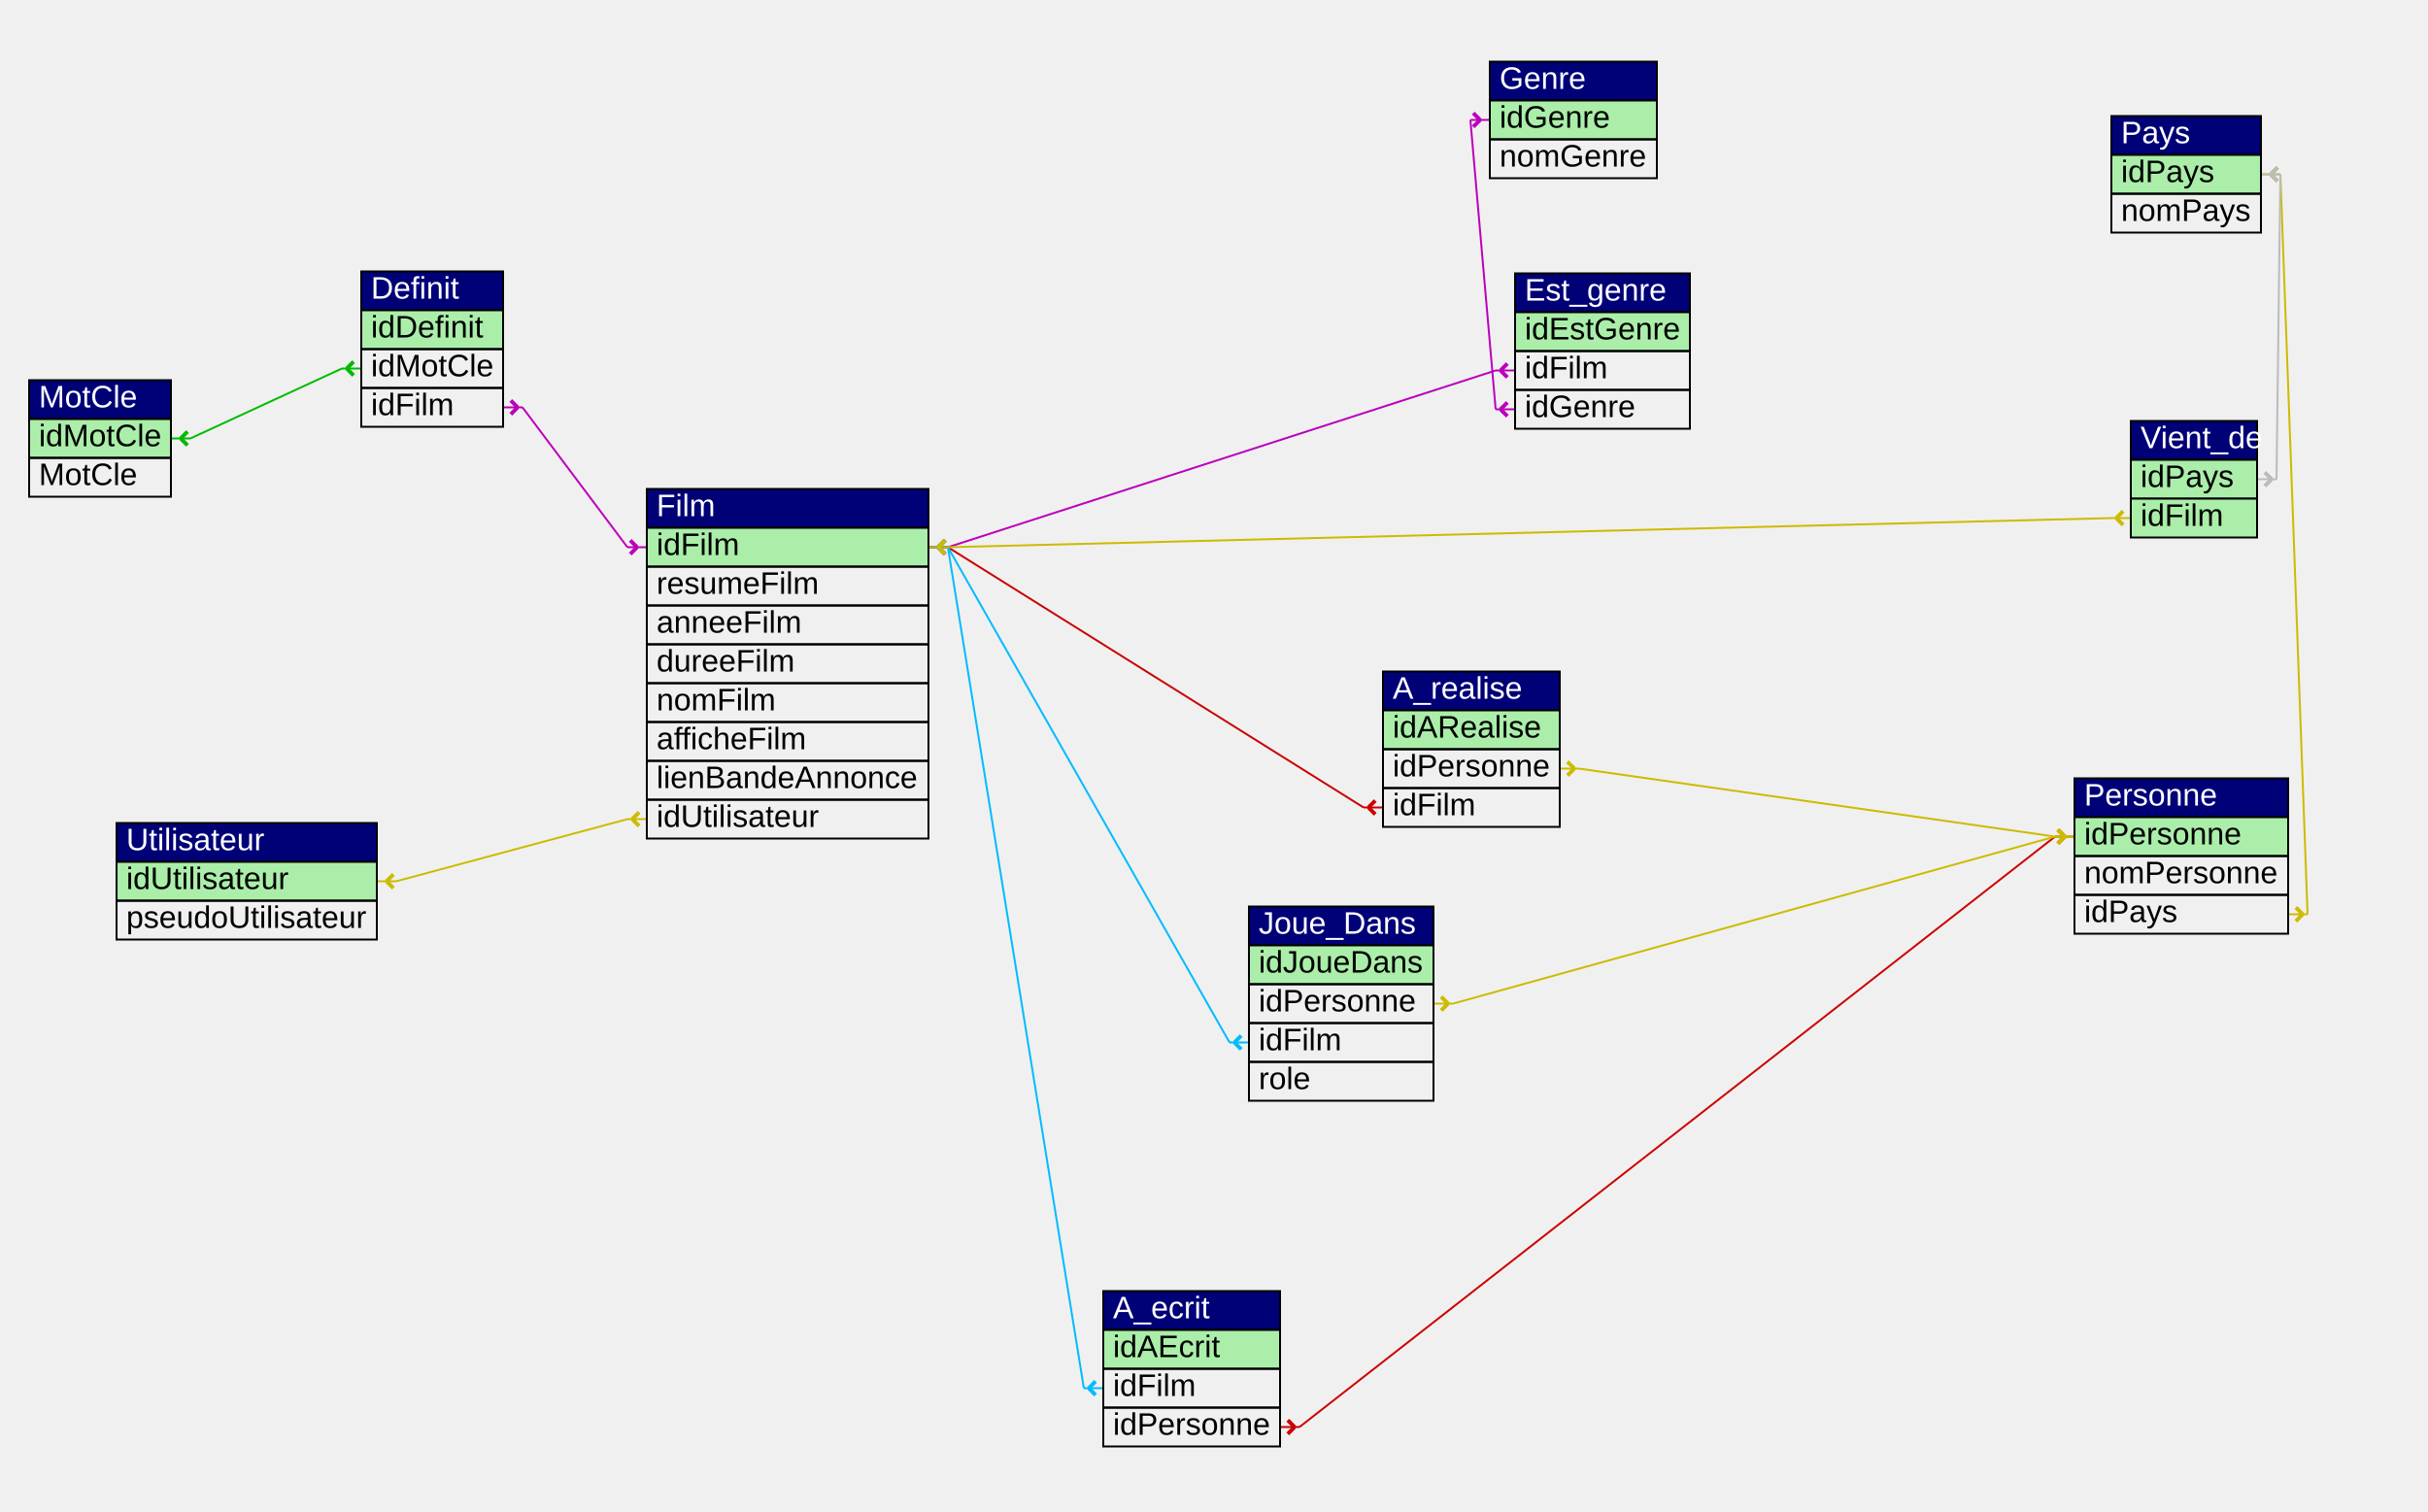
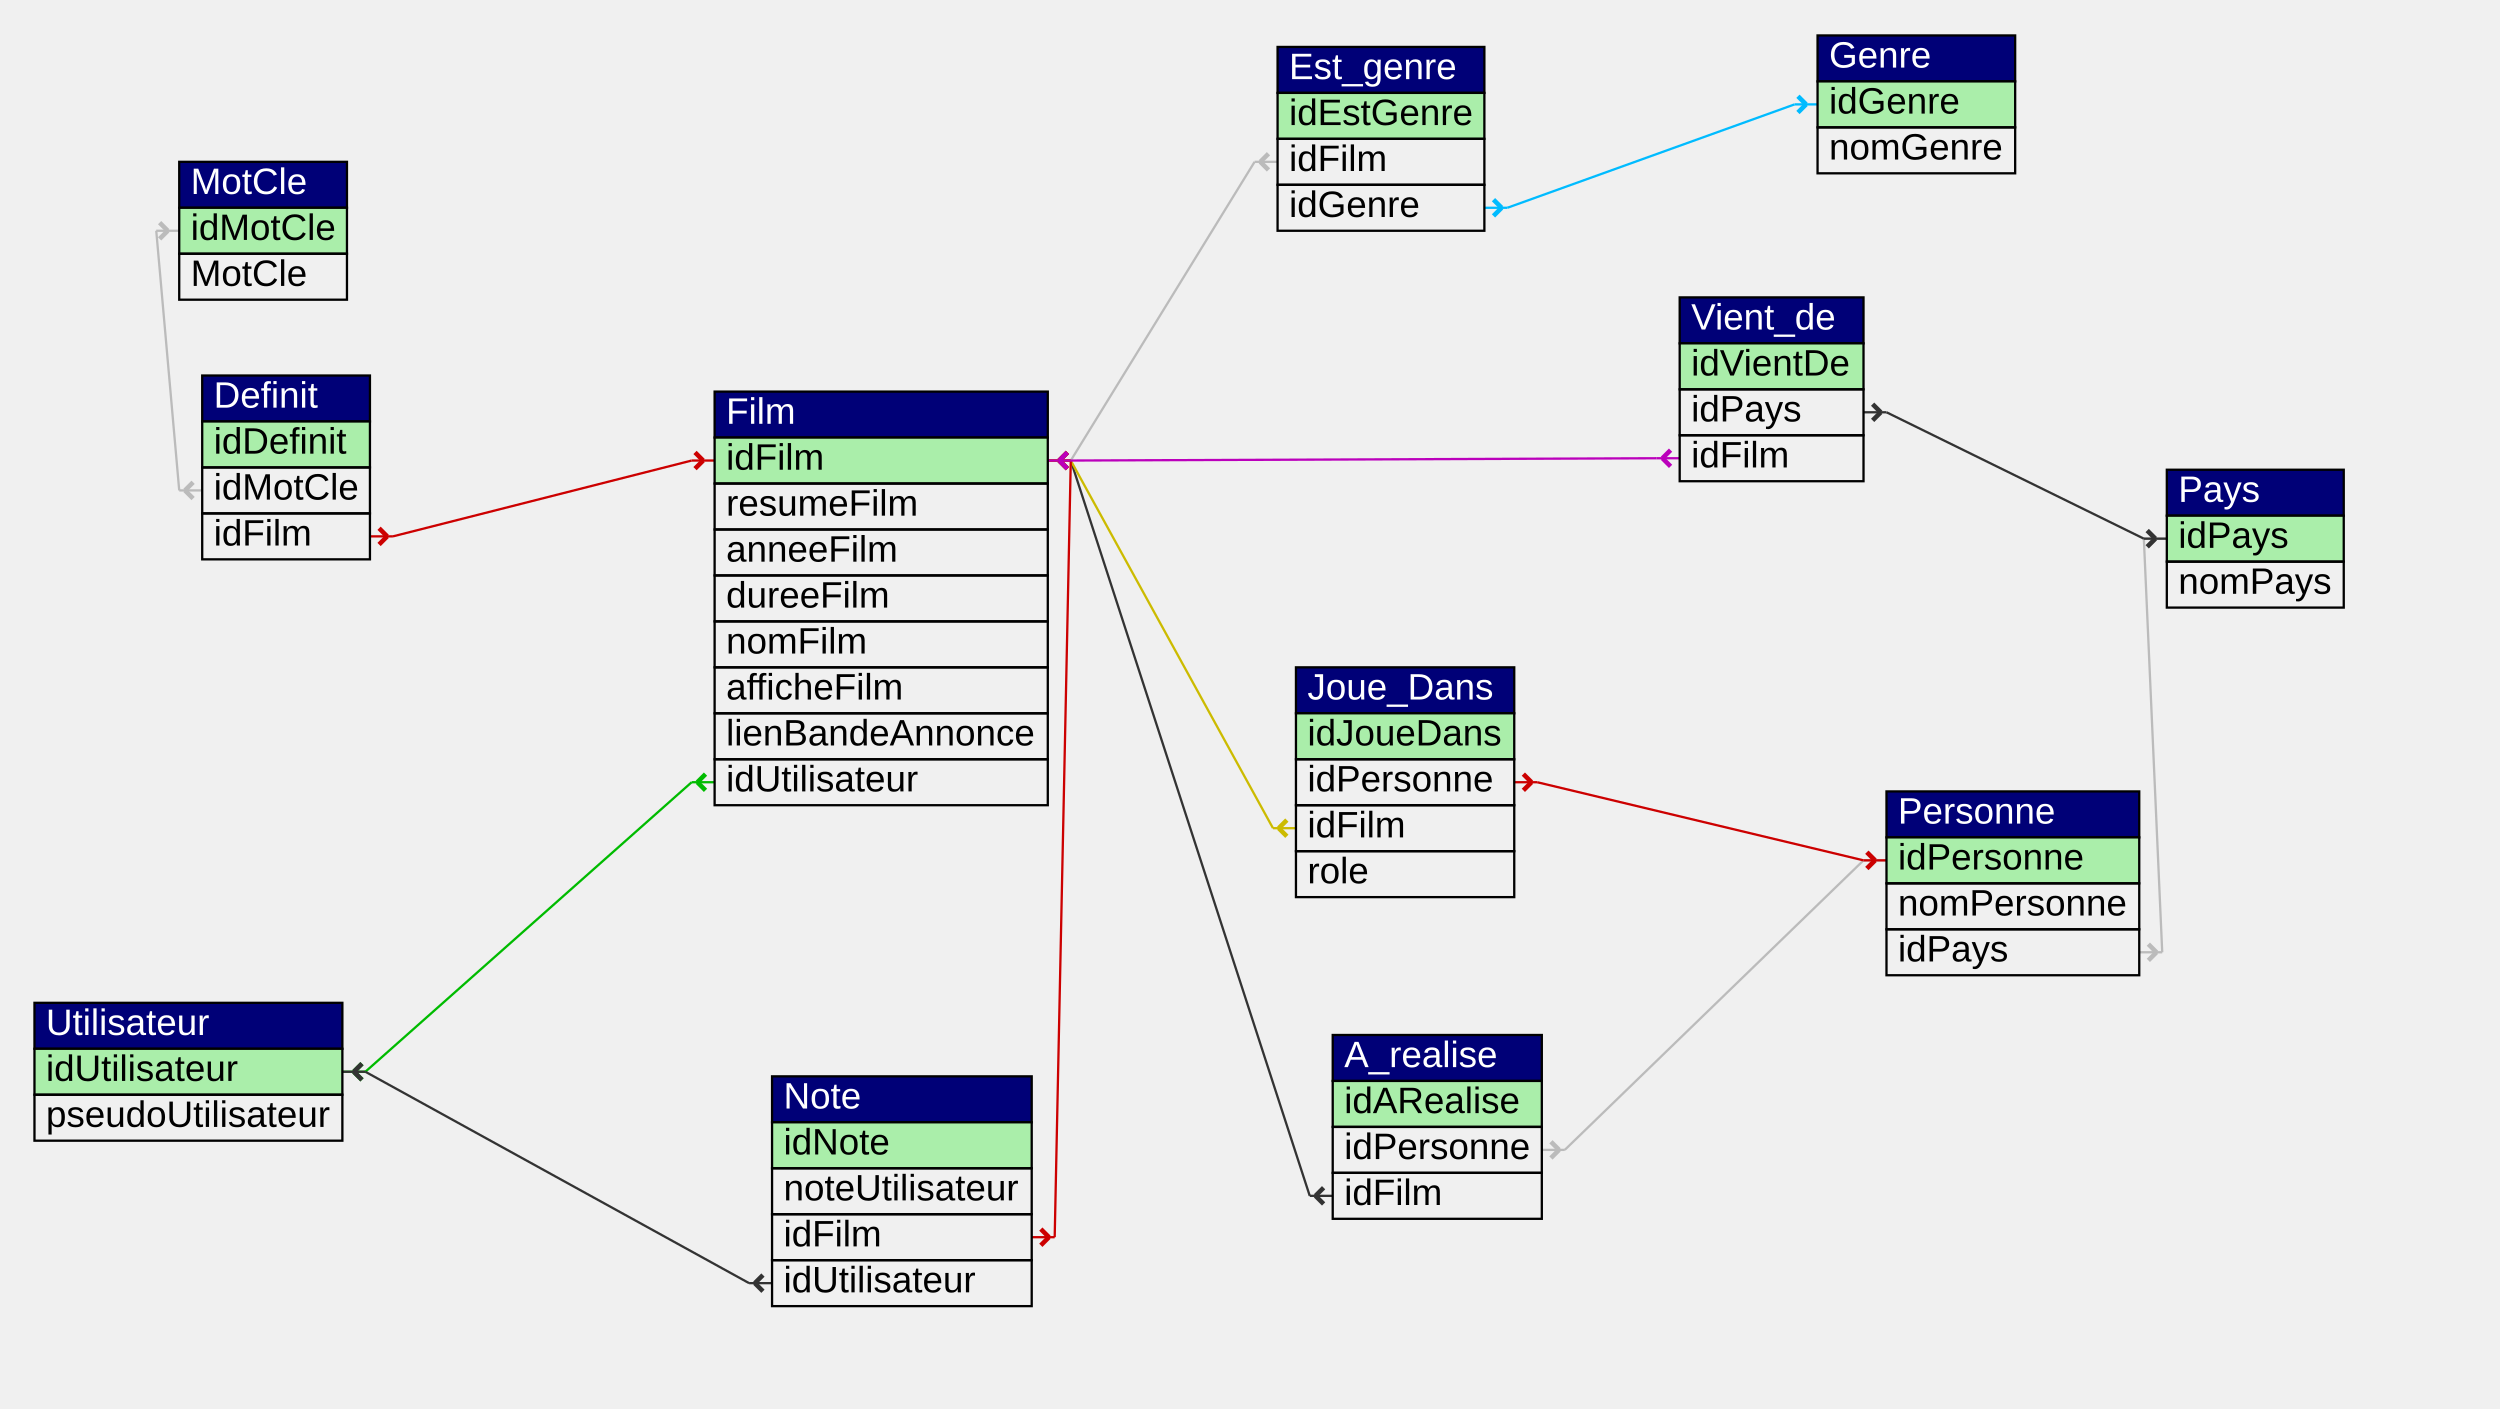
- <svg xmlns="http://www.w3.org/2000/svg" viewBox="57 2 1250 745" width="1193px" height="743px" version="1.1">
-   <line x1="625" y1="700" x2="615" y2="700" style="stroke:#0bf;stroke-width:1;" />
-   <line x1="545" y1="267" x2="535" y2="267" style="stroke:#0bf;stroke-width:1;" />
-   <line x1="615" y1="700" x2="545" y2="267" style="stroke:#0bf;stroke-width:1;" />
-   <line x1="617.5" y1="700" x2="621.036" y2="703.536" style="stroke:#0bf;stroke-width:2;" />
-   <line x1="617.5" y1="700" x2="621.036" y2="696.464" style="stroke:#0bf;stroke-width:2;" />
-   <line x1="540" y1="267" x2="543.536" y2="270.536" style="stroke:#0bf;stroke-width:2;" />
-   <line x1="540" y1="267" x2="543.536" y2="263.464" style="stroke:#0bf;stroke-width:2;" />
-   <line x1="716" y1="720" x2="726" y2="720" style="stroke:#c00;stroke-width:1;" />
-   <line x1="1115" y1="416" x2="1125" y2="416" style="stroke:#c00;stroke-width:1;" />
-   <line x1="726" y1="720" x2="1115" y2="416" style="stroke:#c00;stroke-width:1;" />
-   <line x1="723.5" y1="720" x2="719.964" y2="723.536" style="stroke:#c00;stroke-width:2;" />
-   <line x1="723.5" y1="720" x2="719.964" y2="716.464" style="stroke:#c00;stroke-width:2;" />
-   <line x1="1120" y1="416" x2="1116.464" y2="419.536" style="stroke:#c00;stroke-width:2;" />
-   <line x1="1120" y1="416" x2="1116.464" y2="412.464" style="stroke:#c00;stroke-width:2;" />
-   <line x1="769" y1="401" x2="759" y2="401" style="stroke:#c00;stroke-width:1;" />
-   <line x1="545" y1="267" x2="535" y2="267" style="stroke:#c00;stroke-width:1;" />
-   <line x1="759" y1="401" x2="545" y2="267" style="stroke:#c00;stroke-width:1;" />
-   <line x1="761.5" y1="401" x2="765.036" y2="404.536" style="stroke:#c00;stroke-width:2;" />
-   <line x1="761.5" y1="401" x2="765.036" y2="397.464" style="stroke:#c00;stroke-width:2;" />
-   <line x1="540" y1="267" x2="543.536" y2="270.536" style="stroke:#c00;stroke-width:2;" />
-   <line x1="540" y1="267" x2="543.536" y2="263.464" style="stroke:#c00;stroke-width:2;" />
-   <line x1="860" y1="381" x2="870" y2="381" style="stroke:#cb0;stroke-width:1;" />
-   <line x1="1115" y1="416" x2="1125" y2="416" style="stroke:#cb0;stroke-width:1;" />
-   <line x1="870" y1="381" x2="1115" y2="416" style="stroke:#cb0;stroke-width:1;" />
-   <line x1="867.5" y1="381" x2="863.964" y2="384.536" style="stroke:#cb0;stroke-width:2;" />
-   <line x1="867.5" y1="381" x2="863.964" y2="377.464" style="stroke:#cb0;stroke-width:2;" />
-   <line x1="1120" y1="416" x2="1116.464" y2="419.536" style="stroke:#cb0;stroke-width:2;" />
-   <line x1="1120" y1="416" x2="1116.464" y2="412.464" style="stroke:#cb0;stroke-width:2;" />
-   <line x1="316" y1="195" x2="326" y2="195" style="stroke:#b0b;stroke-width:1;" />
-   <line x1="380" y1="267" x2="390" y2="267" style="stroke:#b0b;stroke-width:1;" />
-   <line x1="326" y1="195" x2="380" y2="267" style="stroke:#b0b;stroke-width:1;" />
-   <line x1="323.5" y1="195" x2="319.964" y2="198.536" style="stroke:#b0b;stroke-width:2;" />
-   <line x1="323.5" y1="195" x2="319.964" y2="191.464" style="stroke:#b0b;stroke-width:2;" />
-   <line x1="385" y1="267" x2="381.464" y2="270.536" style="stroke:#b0b;stroke-width:2;" />
-   <line x1="385" y1="267" x2="381.464" y2="263.464" style="stroke:#b0b;stroke-width:2;" />
-   <line x1="243" y1="175" x2="233" y2="175" style="stroke:#0b0;stroke-width:1;" />
-   <line x1="155" y1="211" x2="145" y2="211" style="stroke:#0b0;stroke-width:1;" />
-   <line x1="233" y1="175" x2="155" y2="211" style="stroke:#0b0;stroke-width:1;" />
-   <line x1="235.5" y1="175" x2="239.036" y2="178.536" style="stroke:#0b0;stroke-width:2;" />
-   <line x1="235.5" y1="175" x2="239.036" y2="171.464" style="stroke:#0b0;stroke-width:2;" />
-   <line x1="150" y1="211" x2="153.536" y2="214.536" style="stroke:#0b0;stroke-width:2;" />
-   <line x1="150" y1="211" x2="153.536" y2="207.464" style="stroke:#0b0;stroke-width:2;" />
-   <line x1="837" y1="176" x2="827" y2="176" style="stroke:#b0b;stroke-width:1;" />
-   <line x1="545" y1="267" x2="535" y2="267" style="stroke:#b0b;stroke-width:1;" />
-   <line x1="827" y1="176" x2="545" y2="267" style="stroke:#b0b;stroke-width:1;" />
-   <line x1="829.5" y1="176" x2="833.036" y2="179.536" style="stroke:#b0b;stroke-width:2;" />
-   <line x1="829.5" y1="176" x2="833.036" y2="172.464" style="stroke:#b0b;stroke-width:2;" />
-   <line x1="540" y1="267" x2="543.536" y2="270.536" style="stroke:#b0b;stroke-width:2;" />
-   <line x1="540" y1="267" x2="543.536" y2="263.464" style="stroke:#b0b;stroke-width:2;" />
-   <line x1="837" y1="196" x2="827" y2="196" style="stroke:#b0b;stroke-width:1;" />
-   <line x1="814" y1="47" x2="824" y2="47" style="stroke:#b0b;stroke-width:1;" />
-   <line x1="827" y1="196" x2="814" y2="47" style="stroke:#b0b;stroke-width:1;" />
-   <line x1="829.5" y1="196" x2="833.036" y2="199.536" style="stroke:#b0b;stroke-width:2;" />
-   <line x1="829.5" y1="196" x2="833.036" y2="192.464" style="stroke:#b0b;stroke-width:2;" />
-   <line x1="819" y1="47" x2="815.464" y2="50.536" style="stroke:#b0b;stroke-width:2;" />
-   <line x1="819" y1="47" x2="815.464" y2="43.464" style="stroke:#b0b;stroke-width:2;" />
-   <line x1="390" y1="407" x2="380" y2="407" style="stroke:#cb0;stroke-width:1;" />
-   <line x1="261" y1="439" x2="251" y2="439" style="stroke:#cb0;stroke-width:1;" />
-   <line x1="380" y1="407" x2="261" y2="439" style="stroke:#cb0;stroke-width:1;" />
-   <line x1="382.5" y1="407" x2="386.036" y2="410.536" style="stroke:#cb0;stroke-width:2;" />
-   <line x1="382.5" y1="407" x2="386.036" y2="403.464" style="stroke:#cb0;stroke-width:2;" />
-   <line x1="256" y1="439" x2="259.536" y2="442.536" style="stroke:#cb0;stroke-width:2;" />
-   <line x1="256" y1="439" x2="259.536" y2="435.464" style="stroke:#cb0;stroke-width:2;" />
-   <line x1="700" y1="522" x2="690" y2="522" style="stroke:#0bf;stroke-width:1;" />
-   <line x1="545" y1="267" x2="535" y2="267" style="stroke:#0bf;stroke-width:1;" />
-   <line x1="690" y1="522" x2="545" y2="267" style="stroke:#0bf;stroke-width:1;" />
-   <line x1="692.5" y1="522" x2="696.036" y2="525.536" style="stroke:#0bf;stroke-width:2;" />
-   <line x1="692.5" y1="522" x2="696.036" y2="518.464" style="stroke:#0bf;stroke-width:2;" />
-   <line x1="540" y1="267" x2="543.536" y2="270.536" style="stroke:#0bf;stroke-width:2;" />
-   <line x1="540" y1="267" x2="543.536" y2="263.464" style="stroke:#0bf;stroke-width:2;" />
-   <line x1="795" y1="502" x2="805" y2="502" style="stroke:#cb0;stroke-width:1;" />
-   <line x1="1115" y1="416" x2="1125" y2="416" style="stroke:#cb0;stroke-width:1;" />
-   <line x1="805" y1="502" x2="1115" y2="416" style="stroke:#cb0;stroke-width:1;" />
-   <line x1="802.5" y1="502" x2="798.964" y2="505.536" style="stroke:#cb0;stroke-width:2;" />
-   <line x1="802.5" y1="502" x2="798.964" y2="498.464" style="stroke:#cb0;stroke-width:2;" />
-   <line x1="1120" y1="416" x2="1116.464" y2="419.536" style="stroke:#cb0;stroke-width:2;" />
-   <line x1="1120" y1="416" x2="1116.464" y2="412.464" style="stroke:#cb0;stroke-width:2;" />
-   <line x1="1235" y1="456" x2="1245" y2="456" style="stroke:#cb0;stroke-width:1;" />
-   <line x1="1231" y1="75" x2="1221" y2="75" style="stroke:#cb0;stroke-width:1;" />
-   <line x1="1245" y1="456" x2="1231" y2="75" style="stroke:#cb0;stroke-width:1;" />
-   <line x1="1242.5" y1="456" x2="1238.964" y2="459.536" style="stroke:#cb0;stroke-width:2;" />
-   <line x1="1242.5" y1="456" x2="1238.964" y2="452.464" style="stroke:#cb0;stroke-width:2;" />
-   <line x1="1226" y1="75" x2="1229.536" y2="78.536" style="stroke:#cb0;stroke-width:2;" />
-   <line x1="1226" y1="75" x2="1229.536" y2="71.464" style="stroke:#cb0;stroke-width:2;" />
-   <line x1="1154" y1="252" x2="1144" y2="252" style="stroke:#cb0;stroke-width:1;" />
-   <line x1="545" y1="267" x2="535" y2="267" style="stroke:#cb0;stroke-width:1;" />
-   <line x1="1144" y1="252" x2="545" y2="267" style="stroke:#cb0;stroke-width:1;" />
-   <line x1="1146.5" y1="252" x2="1150.036" y2="255.536" style="stroke:#cb0;stroke-width:2;" />
-   <line x1="1146.5" y1="252" x2="1150.036" y2="248.464" style="stroke:#cb0;stroke-width:2;" />
-   <line x1="540" y1="267" x2="543.536" y2="270.536" style="stroke:#cb0;stroke-width:2;" />
-   <line x1="540" y1="267" x2="543.536" y2="263.464" style="stroke:#cb0;stroke-width:2;" />
-   <line x1="1219" y1="232" x2="1229" y2="232" style="stroke:#bbb;stroke-width:1;" />
-   <line x1="1231" y1="75" x2="1221" y2="75" style="stroke:#bbb;stroke-width:1;" />
-   <line x1="1229" y1="232" x2="1231" y2="75" style="stroke:#bbb;stroke-width:1;" />
-   <line x1="1226.5" y1="232" x2="1222.964" y2="235.536" style="stroke:#bbb;stroke-width:2;" />
-   <line x1="1226.5" y1="232" x2="1222.964" y2="228.464" style="stroke:#bbb;stroke-width:2;" />
-   <line x1="1226" y1="75" x2="1229.536" y2="78.536" style="stroke:#bbb;stroke-width:2;" />
-   <line x1="1226" y1="75" x2="1229.536" y2="71.464" style="stroke:#bbb;stroke-width:2;" />
-   <rect width="91" height="20" x="625" y="650" style="fill:#007;stroke:black;" />
-   <text width="91" height="20" x="630" y="664" style="fill:#fff;" font-family="Arial" font-size="16px"> A_ecrit</text>
-   <rect width="91" height="20" x="625" y="670" style="fill:#aea;stroke:black;" />
-   <text width="91" height="20" x="630" y="684" style="fill:black;" font-family="Arial" font-size="16px">idAEcrit</text>
-   <rect width="91" height="20" x="625" y="690" style="fill:none;stroke:black;" />
-   <text width="91" height="20" x="630" y="704" style="fill:black;" font-family="Arial" font-size="16px">idFilm</text>
-   <rect width="91" height="20" x="625" y="710" style="fill:none;stroke:black;" />
-   <text width="91" height="20" x="630" y="724" style="fill:black;" font-family="Arial" font-size="16px">idPersonne</text>
-   <rect width="91" height="20" x="769" y="331" style="fill:#007;stroke:black;" />
-   <text width="91" height="20" x="774" y="345" style="fill:#fff;" font-family="Arial" font-size="16px"> A_realise</text>
-   <rect width="91" height="20" x="769" y="351" style="fill:#aea;stroke:black;" />
-   <text width="91" height="20" x="774" y="365" style="fill:black;" font-family="Arial" font-size="16px">idARealise</text>
-   <rect width="91" height="20" x="769" y="371" style="fill:none;stroke:black;" />
-   <text width="91" height="20" x="774" y="385" style="fill:black;" font-family="Arial" font-size="16px">idPersonne</text>
-   <rect width="91" height="20" x="769" y="391" style="fill:none;stroke:black;" />
-   <text width="91" height="20" x="774" y="405" style="fill:black;" font-family="Arial" font-size="16px">idFilm</text>
-   <rect width="73" height="20" x="243" y="125" style="fill:#007;stroke:black;" />
-   <text width="73" height="20" x="248" y="139" style="fill:#fff;" font-family="Arial" font-size="16px"> Definit</text>
-   <rect width="73" height="20" x="243" y="145" style="fill:#aea;stroke:black;" />
-   <text width="73" height="20" x="248" y="159" style="fill:black;" font-family="Arial" font-size="16px">idDefinit</text>
-   <rect width="73" height="20" x="243" y="165" style="fill:none;stroke:black;" />
-   <text width="73" height="20" x="248" y="179" style="fill:black;" font-family="Arial" font-size="16px">idMotCle</text>
-   <rect width="73" height="20" x="243" y="185" style="fill:none;stroke:black;" />
-   <text width="73" height="20" x="248" y="199" style="fill:black;" font-family="Arial" font-size="16px">idFilm</text>
-   <rect width="90" height="20" x="837" y="126" style="fill:#007;stroke:black;" />
-   <text width="90" height="20" x="842" y="140" style="fill:#fff;" font-family="Arial" font-size="16px"> Est_genre</text>
-   <rect width="90" height="20" x="837" y="146" style="fill:#aea;stroke:black;" />
-   <text width="90" height="20" x="842" y="160" style="fill:black;" font-family="Arial" font-size="16px">idEstGenre</text>
-   <rect width="90" height="20" x="837" y="166" style="fill:none;stroke:black;" />
-   <text width="90" height="20" x="842" y="180" style="fill:black;" font-family="Arial" font-size="16px">idFilm</text>
-   <rect width="90" height="20" x="837" y="186" style="fill:none;stroke:black;" />
-   <text width="90" height="20" x="842" y="200" style="fill:black;" font-family="Arial" font-size="16px">idGenre</text>
-   <rect width="145" height="20" x="390" y="237" style="fill:#007;stroke:black;" />
-   <text width="145" height="20" x="395" y="251" style="fill:#fff;" font-family="Arial" font-size="16px"> Film</text>
-   <rect width="145" height="20" x="390" y="257" style="fill:#aea;stroke:black;" />
-   <text width="145" height="20" x="395" y="271" style="fill:black;" font-family="Arial" font-size="16px">idFilm</text>
-   <rect width="145" height="20" x="390" y="277" style="fill:none;stroke:black;" />
-   <text width="145" height="20" x="395" y="291" style="fill:black;" font-family="Arial" font-size="16px">resumeFilm</text>
-   <rect width="145" height="20" x="390" y="297" style="fill:none;stroke:black;" />
-   <text width="145" height="20" x="395" y="311" style="fill:black;" font-family="Arial" font-size="16px">anneeFilm</text>
-   <rect width="145" height="20" x="390" y="317" style="fill:none;stroke:black;" />
-   <text width="145" height="20" x="395" y="331" style="fill:black;" font-family="Arial" font-size="16px">dureeFilm</text>
-   <rect width="145" height="20" x="390" y="337" style="fill:none;stroke:black;" />
-   <text width="145" height="20" x="395" y="351" style="fill:black;" font-family="Arial" font-size="16px">nomFilm</text>
-   <rect width="145" height="20" x="390" y="357" style="fill:none;stroke:black;" />
-   <text width="145" height="20" x="395" y="371" style="fill:black;" font-family="Arial" font-size="16px">afficheFilm</text>
-   <rect width="145" height="20" x="390" y="377" style="fill:none;stroke:black;" />
-   <text width="145" height="20" x="395" y="391" style="fill:black;" font-family="Arial" font-size="16px">lienBandeAnnonce</text>
-   <rect width="145" height="20" x="390" y="397" style="fill:none;stroke:black;" />
-   <text width="145" height="20" x="395" y="411" style="fill:black;" font-family="Arial" font-size="16px">idUtilisateur</text>
-   <rect width="86" height="20" x="824" y="17" style="fill:#007;stroke:black;" />
-   <text width="86" height="20" x="829" y="31" style="fill:#fff;" font-family="Arial" font-size="16px"> Genre</text>
-   <rect width="86" height="20" x="824" y="37" style="fill:#aea;stroke:black;" />
-   <text width="86" height="20" x="829" y="51" style="fill:black;" font-family="Arial" font-size="16px">idGenre</text>
-   <rect width="86" height="20" x="824" y="57" style="fill:none;stroke:black;" />
-   <text width="86" height="20" x="829" y="71" style="fill:black;" font-family="Arial" font-size="16px">nomGenre</text>
-   <rect width="95" height="20" x="700" y="452" style="fill:#007;stroke:black;" />
-   <text width="95" height="20" x="705" y="466" style="fill:#fff;" font-family="Arial" font-size="16px"> Joue_Dans</text>
-   <rect width="95" height="20" x="700" y="472" style="fill:#aea;stroke:black;" />
-   <text width="95" height="20" x="705" y="486" style="fill:black;" font-family="Arial" font-size="16px">idJoueDans</text>
-   <rect width="95" height="20" x="700" y="492" style="fill:none;stroke:black;" />
-   <text width="95" height="20" x="705" y="506" style="fill:black;" font-family="Arial" font-size="16px">idPersonne</text>
-   <rect width="95" height="20" x="700" y="512" style="fill:none;stroke:black;" />
-   <text width="95" height="20" x="705" y="526" style="fill:black;" font-family="Arial" font-size="16px">idFilm</text>
-   <rect width="95" height="20" x="700" y="532" style="fill:none;stroke:black;" />
-   <text width="95" height="20" x="705" y="546" style="fill:black;" font-family="Arial" font-size="16px">role</text>
-   <rect width="73" height="20" x="72" y="181" style="fill:#007;stroke:black;" />
-   <text width="73" height="20" x="77" y="195" style="fill:#fff;" font-family="Arial" font-size="16px"> MotCle</text>
-   <rect width="73" height="20" x="72" y="201" style="fill:#aea;stroke:black;" />
-   <text width="73" height="20" x="77" y="215" style="fill:black;" font-family="Arial" font-size="16px">idMotCle</text>
-   <rect width="73" height="20" x="72" y="221" style="fill:none;stroke:black;" />
-   <text width="73" height="20" x="77" y="235" style="fill:black;" font-family="Arial" font-size="16px">MotCle</text>
-   <rect width="77" height="20" x="1144" y="45" style="fill:#007;stroke:black;" />
-   <text width="77" height="20" x="1149" y="59" style="fill:#fff;" font-family="Arial" font-size="16px"> Pays</text>
-   <rect width="77" height="20" x="1144" y="65" style="fill:#aea;stroke:black;" />
-   <text width="77" height="20" x="1149" y="79" style="fill:black;" font-family="Arial" font-size="16px">idPays</text>
-   <rect width="77" height="20" x="1144" y="85" style="fill:none;stroke:black;" />
-   <text width="77" height="20" x="1149" y="99" style="fill:black;" font-family="Arial" font-size="16px">nomPays</text>
-   <rect width="110" height="20" x="1125" y="386" style="fill:#007;stroke:black;" />
-   <text width="110" height="20" x="1130" y="400" style="fill:#fff;" font-family="Arial" font-size="16px"> Personne</text>
-   <rect width="110" height="20" x="1125" y="406" style="fill:#aea;stroke:black;" />
-   <text width="110" height="20" x="1130" y="420" style="fill:black;" font-family="Arial" font-size="16px">idPersonne</text>
-   <rect width="110" height="20" x="1125" y="426" style="fill:none;stroke:black;" />
-   <text width="110" height="20" x="1130" y="440" style="fill:black;" font-family="Arial" font-size="16px">nomPersonne</text>
-   <rect width="110" height="20" x="1125" y="446" style="fill:none;stroke:black;" />
-   <text width="110" height="20" x="1130" y="460" style="fill:black;" font-family="Arial" font-size="16px">idPays</text>
-   <rect width="134" height="20" x="117" y="409" style="fill:#007;stroke:black;" />
-   <text width="134" height="20" x="122" y="423" style="fill:#fff;" font-family="Arial" font-size="16px"> Utilisateur</text>
-   <rect width="134" height="20" x="117" y="429" style="fill:#aea;stroke:black;" />
-   <text width="134" height="20" x="122" y="443" style="fill:black;" font-family="Arial" font-size="16px">idUtilisateur</text>
-   <rect width="134" height="20" x="117" y="449" style="fill:none;stroke:black;" />
-   <text width="134" height="20" x="122" y="463" style="fill:black;" font-family="Arial" font-size="16px">pseudoUtilisateur</text>
-   <rect width="65" height="20" x="1154" y="202" style="fill:#007;stroke:black;" />
-   <text width="65" height="20" x="1159" y="216" style="fill:#fff;" font-family="Arial" font-size="16px"> Vient_de</text>
-   <rect width="65" height="20" x="1154" y="222" style="fill:#aea;stroke:black;" />
-   <text width="65" height="20" x="1159" y="236" style="fill:black;" font-family="Arial" font-size="16px">idPays</text>
-   <rect width="65" height="20" x="1154" y="242" style="fill:#aea;stroke:black;" />
-   <text width="65" height="20" x="1159" y="256" style="fill:black;" font-family="Arial" font-size="16px">idFilm</text>
+ <svg xmlns="http://www.w3.org/2000/svg" viewBox="53 29 1088 612" width="1035px" height="583px" version="1.1">
+   <line x1="633" y1="549" x2="623" y2="549" style="stroke:#333;stroke-width:1;" />
+   <line x1="519" y1="229" x2="509" y2="229" style="stroke:#333;stroke-width:1;" />
+   <line x1="623" y1="549" x2="519" y2="229" style="stroke:#333;stroke-width:1;" />
+   <line x1="625.5" y1="549" x2="629.036" y2="552.536" style="stroke:#333;stroke-width:2;" />
+   <line x1="625.5" y1="549" x2="629.036" y2="545.464" style="stroke:#333;stroke-width:2;" />
+   <line x1="514" y1="229" x2="517.536" y2="232.536" style="stroke:#333;stroke-width:2;" />
+   <line x1="514" y1="229" x2="517.536" y2="225.464" style="stroke:#333;stroke-width:2;" />
+   <line x1="724" y1="529" x2="734" y2="529" style="stroke:#bbb;stroke-width:1;" />
+   <line x1="864" y1="403" x2="874" y2="403" style="stroke:#bbb;stroke-width:1;" />
+   <line x1="734" y1="529" x2="864" y2="403" style="stroke:#bbb;stroke-width:1;" />
+   <line x1="731.5" y1="529" x2="727.964" y2="532.536" style="stroke:#bbb;stroke-width:2;" />
+   <line x1="731.5" y1="529" x2="727.964" y2="525.464" style="stroke:#bbb;stroke-width:2;" />
+   <line x1="869" y1="403" x2="865.464" y2="406.536" style="stroke:#bbb;stroke-width:2;" />
+   <line x1="869" y1="403" x2="865.464" y2="399.464" style="stroke:#bbb;stroke-width:2;" />
+   <line x1="214" y1="262" x2="224" y2="262" style="stroke:#c00;stroke-width:1;" />
+   <line x1="354" y1="229" x2="364" y2="229" style="stroke:#c00;stroke-width:1;" />
+   <line x1="224" y1="262" x2="354" y2="229" style="stroke:#c00;stroke-width:1;" />
+   <line x1="221.5" y1="262" x2="217.964" y2="265.536" style="stroke:#c00;stroke-width:2;" />
+   <line x1="221.5" y1="262" x2="217.964" y2="258.464" style="stroke:#c00;stroke-width:2;" />
+   <line x1="359" y1="229" x2="355.464" y2="232.536" style="stroke:#c00;stroke-width:2;" />
+   <line x1="359" y1="229" x2="355.464" y2="225.464" style="stroke:#c00;stroke-width:2;" />
+   <line x1="141" y1="242" x2="131" y2="242" style="stroke:#bbb;stroke-width:1;" />
+   <line x1="121" y1="129" x2="131" y2="129" style="stroke:#bbb;stroke-width:1;" />
+   <line x1="131" y1="242" x2="121" y2="129" style="stroke:#bbb;stroke-width:1;" />
+   <line x1="133.5" y1="242" x2="137.036" y2="245.536" style="stroke:#bbb;stroke-width:2;" />
+   <line x1="133.5" y1="242" x2="137.036" y2="238.464" style="stroke:#bbb;stroke-width:2;" />
+   <line x1="126" y1="129" x2="122.464" y2="132.536" style="stroke:#bbb;stroke-width:2;" />
+   <line x1="126" y1="129" x2="122.464" y2="125.464" style="stroke:#bbb;stroke-width:2;" />
+   <line x1="609" y1="99" x2="599" y2="99" style="stroke:#bbb;stroke-width:1;" />
+   <line x1="519" y1="229" x2="509" y2="229" style="stroke:#bbb;stroke-width:1;" />
+   <line x1="599" y1="99" x2="519" y2="229" style="stroke:#bbb;stroke-width:1;" />
+   <line x1="601.5" y1="99" x2="605.036" y2="102.536" style="stroke:#bbb;stroke-width:2;" />
+   <line x1="601.5" y1="99" x2="605.036" y2="95.464" style="stroke:#bbb;stroke-width:2;" />
+   <line x1="514" y1="229" x2="517.536" y2="232.536" style="stroke:#bbb;stroke-width:2;" />
+   <line x1="514" y1="229" x2="517.536" y2="225.464" style="stroke:#bbb;stroke-width:2;" />
+   <line x1="699" y1="119" x2="709" y2="119" style="stroke:#0bf;stroke-width:1;" />
+   <line x1="834" y1="74" x2="844" y2="74" style="stroke:#0bf;stroke-width:1;" />
+   <line x1="709" y1="119" x2="834" y2="74" style="stroke:#0bf;stroke-width:1;" />
+   <line x1="706.5" y1="119" x2="702.964" y2="122.536" style="stroke:#0bf;stroke-width:2;" />
+   <line x1="706.5" y1="119" x2="702.964" y2="115.464" style="stroke:#0bf;stroke-width:2;" />
+   <line x1="839" y1="74" x2="835.464" y2="77.536" style="stroke:#0bf;stroke-width:2;" />
+   <line x1="839" y1="74" x2="835.464" y2="70.464" style="stroke:#0bf;stroke-width:2;" />
+   <line x1="364" y1="369" x2="354" y2="369" style="stroke:#0b0;stroke-width:1;" />
+   <line x1="212" y1="495" x2="202" y2="495" style="stroke:#0b0;stroke-width:1;" />
+   <line x1="354" y1="369" x2="212" y2="495" style="stroke:#0b0;stroke-width:1;" />
+   <line x1="356.5" y1="369" x2="360.036" y2="372.536" style="stroke:#0b0;stroke-width:2;" />
+   <line x1="356.5" y1="369" x2="360.036" y2="365.464" style="stroke:#0b0;stroke-width:2;" />
+   <line x1="207" y1="495" x2="210.536" y2="498.536" style="stroke:#0b0;stroke-width:2;" />
+   <line x1="207" y1="495" x2="210.536" y2="491.464" style="stroke:#0b0;stroke-width:2;" />
+   <line x1="617" y1="389" x2="607" y2="389" style="stroke:#cb0;stroke-width:1;" />
+   <line x1="519" y1="229" x2="509" y2="229" style="stroke:#cb0;stroke-width:1;" />
+   <line x1="607" y1="389" x2="519" y2="229" style="stroke:#cb0;stroke-width:1;" />
+   <line x1="609.5" y1="389" x2="613.036" y2="392.536" style="stroke:#cb0;stroke-width:2;" />
+   <line x1="609.5" y1="389" x2="613.036" y2="385.464" style="stroke:#cb0;stroke-width:2;" />
+   <line x1="514" y1="229" x2="517.536" y2="232.536" style="stroke:#cb0;stroke-width:2;" />
+   <line x1="514" y1="229" x2="517.536" y2="225.464" style="stroke:#cb0;stroke-width:2;" />
+   <line x1="712" y1="369" x2="722" y2="369" style="stroke:#c00;stroke-width:1;" />
+   <line x1="864" y1="403" x2="874" y2="403" style="stroke:#c00;stroke-width:1;" />
+   <line x1="722" y1="369" x2="864" y2="403" style="stroke:#c00;stroke-width:1;" />
+   <line x1="719.5" y1="369" x2="715.964" y2="372.536" style="stroke:#c00;stroke-width:2;" />
+   <line x1="719.5" y1="369" x2="715.964" y2="365.464" style="stroke:#c00;stroke-width:2;" />
+   <line x1="869" y1="403" x2="865.464" y2="406.536" style="stroke:#c00;stroke-width:2;" />
+   <line x1="869" y1="403" x2="865.464" y2="399.464" style="stroke:#c00;stroke-width:2;" />
+   <line x1="502" y1="567" x2="512" y2="567" style="stroke:#c00;stroke-width:1;" />
+   <line x1="519" y1="229" x2="509" y2="229" style="stroke:#c00;stroke-width:1;" />
+   <line x1="512" y1="567" x2="519" y2="229" style="stroke:#c00;stroke-width:1;" />
+   <line x1="509.5" y1="567" x2="505.964" y2="570.536" style="stroke:#c00;stroke-width:2;" />
+   <line x1="509.5" y1="567" x2="505.964" y2="563.464" style="stroke:#c00;stroke-width:2;" />
+   <line x1="514" y1="229" x2="517.536" y2="232.536" style="stroke:#c00;stroke-width:2;" />
+   <line x1="514" y1="229" x2="517.536" y2="225.464" style="stroke:#c00;stroke-width:2;" />
+   <line x1="389" y1="587" x2="379" y2="587" style="stroke:#333;stroke-width:1;" />
+   <line x1="212" y1="495" x2="202" y2="495" style="stroke:#333;stroke-width:1;" />
+   <line x1="379" y1="587" x2="212" y2="495" style="stroke:#333;stroke-width:1;" />
+   <line x1="381.5" y1="587" x2="385.036" y2="590.536" style="stroke:#333;stroke-width:2;" />
+   <line x1="381.5" y1="587" x2="385.036" y2="583.464" style="stroke:#333;stroke-width:2;" />
+   <line x1="207" y1="495" x2="210.536" y2="498.536" style="stroke:#333;stroke-width:2;" />
+   <line x1="207" y1="495" x2="210.536" y2="491.464" style="stroke:#333;stroke-width:2;" />
+   <line x1="984" y1="443" x2="994" y2="443" style="stroke:#bbb;stroke-width:1;" />
+   <line x1="986" y1="263" x2="996" y2="263" style="stroke:#bbb;stroke-width:1;" />
+   <line x1="994" y1="443" x2="986" y2="263" style="stroke:#bbb;stroke-width:1;" />
+   <line x1="991.5" y1="443" x2="987.964" y2="446.536" style="stroke:#bbb;stroke-width:2;" />
+   <line x1="991.5" y1="443" x2="987.964" y2="439.464" style="stroke:#bbb;stroke-width:2;" />
+   <line x1="991" y1="263" x2="987.464" y2="266.536" style="stroke:#bbb;stroke-width:2;" />
+   <line x1="991" y1="263" x2="987.464" y2="259.464" style="stroke:#bbb;stroke-width:2;" />
+   <line x1="784" y1="228" x2="774" y2="228" style="stroke:#b0b;stroke-width:1;" />
+   <line x1="519" y1="229" x2="509" y2="229" style="stroke:#b0b;stroke-width:1;" />
+   <line x1="774" y1="228" x2="519" y2="229" style="stroke:#b0b;stroke-width:1;" />
+   <line x1="776.5" y1="228" x2="780.036" y2="231.536" style="stroke:#b0b;stroke-width:2;" />
+   <line x1="776.5" y1="228" x2="780.036" y2="224.464" style="stroke:#b0b;stroke-width:2;" />
+   <line x1="514" y1="229" x2="517.536" y2="232.536" style="stroke:#b0b;stroke-width:2;" />
+   <line x1="514" y1="229" x2="517.536" y2="225.464" style="stroke:#b0b;stroke-width:2;" />
+   <line x1="864" y1="208" x2="874" y2="208" style="stroke:#333;stroke-width:1;" />
+   <line x1="986" y1="263" x2="996" y2="263" style="stroke:#333;stroke-width:1;" />
+   <line x1="874" y1="208" x2="986" y2="263" style="stroke:#333;stroke-width:1;" />
+   <line x1="871.5" y1="208" x2="867.964" y2="211.536" style="stroke:#333;stroke-width:2;" />
+   <line x1="871.5" y1="208" x2="867.964" y2="204.464" style="stroke:#333;stroke-width:2;" />
+   <line x1="991" y1="263" x2="987.464" y2="266.536" style="stroke:#333;stroke-width:2;" />
+   <line x1="991" y1="263" x2="987.464" y2="259.464" style="stroke:#333;stroke-width:2;" />
+   <rect width="91" height="20" x="633" y="479" style="fill:#007;stroke:black;" />
+   <text width="91" height="20" x="638" y="493" style="fill:#fff;" font-family="Arial" font-size="16px"> A_realise</text>
+   <rect width="91" height="20" x="633" y="499" style="fill:#aea;stroke:black;" />
+   <text width="91" height="20" x="638" y="513" style="fill:black;" font-family="Arial" font-size="16px">idARealise</text>
+   <rect width="91" height="20" x="633" y="519" style="fill:none;stroke:black;" />
+   <text width="91" height="20" x="638" y="533" style="fill:black;" font-family="Arial" font-size="16px">idPersonne</text>
+   <rect width="91" height="20" x="633" y="539" style="fill:none;stroke:black;" />
+   <text width="91" height="20" x="638" y="553" style="fill:black;" font-family="Arial" font-size="16px">idFilm</text>
+   <rect width="73" height="20" x="141" y="192" style="fill:#007;stroke:black;" />
+   <text width="73" height="20" x="146" y="206" style="fill:#fff;" font-family="Arial" font-size="16px"> Definit</text>
+   <rect width="73" height="20" x="141" y="212" style="fill:#aea;stroke:black;" />
+   <text width="73" height="20" x="146" y="226" style="fill:black;" font-family="Arial" font-size="16px">idDefinit</text>
+   <rect width="73" height="20" x="141" y="232" style="fill:none;stroke:black;" />
+   <text width="73" height="20" x="146" y="246" style="fill:black;" font-family="Arial" font-size="16px">idMotCle</text>
+   <rect width="73" height="20" x="141" y="252" style="fill:none;stroke:black;" />
+   <text width="73" height="20" x="146" y="266" style="fill:black;" font-family="Arial" font-size="16px">idFilm</text>
+   <rect width="90" height="20" x="609" y="49" style="fill:#007;stroke:black;" />
+   <text width="90" height="20" x="614" y="63" style="fill:#fff;" font-family="Arial" font-size="16px"> Est_genre</text>
+   <rect width="90" height="20" x="609" y="69" style="fill:#aea;stroke:black;" />
+   <text width="90" height="20" x="614" y="83" style="fill:black;" font-family="Arial" font-size="16px">idEstGenre</text>
+   <rect width="90" height="20" x="609" y="89" style="fill:none;stroke:black;" />
+   <text width="90" height="20" x="614" y="103" style="fill:black;" font-family="Arial" font-size="16px">idFilm</text>
+   <rect width="90" height="20" x="609" y="109" style="fill:none;stroke:black;" />
+   <text width="90" height="20" x="614" y="123" style="fill:black;" font-family="Arial" font-size="16px">idGenre</text>
+   <rect width="145" height="20" x="364" y="199" style="fill:#007;stroke:black;" />
+   <text width="145" height="20" x="369" y="213" style="fill:#fff;" font-family="Arial" font-size="16px"> Film</text>
+   <rect width="145" height="20" x="364" y="219" style="fill:#aea;stroke:black;" />
+   <text width="145" height="20" x="369" y="233" style="fill:black;" font-family="Arial" font-size="16px">idFilm</text>
+   <rect width="145" height="20" x="364" y="239" style="fill:none;stroke:black;" />
+   <text width="145" height="20" x="369" y="253" style="fill:black;" font-family="Arial" font-size="16px">resumeFilm</text>
+   <rect width="145" height="20" x="364" y="259" style="fill:none;stroke:black;" />
+   <text width="145" height="20" x="369" y="273" style="fill:black;" font-family="Arial" font-size="16px">anneeFilm</text>
+   <rect width="145" height="20" x="364" y="279" style="fill:none;stroke:black;" />
+   <text width="145" height="20" x="369" y="293" style="fill:black;" font-family="Arial" font-size="16px">dureeFilm</text>
+   <rect width="145" height="20" x="364" y="299" style="fill:none;stroke:black;" />
+   <text width="145" height="20" x="369" y="313" style="fill:black;" font-family="Arial" font-size="16px">nomFilm</text>
+   <rect width="145" height="20" x="364" y="319" style="fill:none;stroke:black;" />
+   <text width="145" height="20" x="369" y="333" style="fill:black;" font-family="Arial" font-size="16px">afficheFilm</text>
+   <rect width="145" height="20" x="364" y="339" style="fill:none;stroke:black;" />
+   <text width="145" height="20" x="369" y="353" style="fill:black;" font-family="Arial" font-size="16px">lienBandeAnnonce</text>
+   <rect width="145" height="20" x="364" y="359" style="fill:none;stroke:black;" />
+   <text width="145" height="20" x="369" y="373" style="fill:black;" font-family="Arial" font-size="16px">idUtilisateur</text>
+   <rect width="86" height="20" x="844" y="44" style="fill:#007;stroke:black;" />
+   <text width="86" height="20" x="849" y="58" style="fill:#fff;" font-family="Arial" font-size="16px"> Genre</text>
+   <rect width="86" height="20" x="844" y="64" style="fill:#aea;stroke:black;" />
+   <text width="86" height="20" x="849" y="78" style="fill:black;" font-family="Arial" font-size="16px">idGenre</text>
+   <rect width="86" height="20" x="844" y="84" style="fill:none;stroke:black;" />
+   <text width="86" height="20" x="849" y="98" style="fill:black;" font-family="Arial" font-size="16px">nomGenre</text>
+   <rect width="95" height="20" x="617" y="319" style="fill:#007;stroke:black;" />
+   <text width="95" height="20" x="622" y="333" style="fill:#fff;" font-family="Arial" font-size="16px"> Joue_Dans</text>
+   <rect width="95" height="20" x="617" y="339" style="fill:#aea;stroke:black;" />
+   <text width="95" height="20" x="622" y="353" style="fill:black;" font-family="Arial" font-size="16px">idJoueDans</text>
+   <rect width="95" height="20" x="617" y="359" style="fill:none;stroke:black;" />
+   <text width="95" height="20" x="622" y="373" style="fill:black;" font-family="Arial" font-size="16px">idPersonne</text>
+   <rect width="95" height="20" x="617" y="379" style="fill:none;stroke:black;" />
+   <text width="95" height="20" x="622" y="393" style="fill:black;" font-family="Arial" font-size="16px">idFilm</text>
+   <rect width="95" height="20" x="617" y="399" style="fill:none;stroke:black;" />
+   <text width="95" height="20" x="622" y="413" style="fill:black;" font-family="Arial" font-size="16px">role</text>
+   <rect width="73" height="20" x="131" y="99" style="fill:#007;stroke:black;" />
+   <text width="73" height="20" x="136" y="113" style="fill:#fff;" font-family="Arial" font-size="16px"> MotCle</text>
+   <rect width="73" height="20" x="131" y="119" style="fill:#aea;stroke:black;" />
+   <text width="73" height="20" x="136" y="133" style="fill:black;" font-family="Arial" font-size="16px">idMotCle</text>
+   <rect width="73" height="20" x="131" y="139" style="fill:none;stroke:black;" />
+   <text width="73" height="20" x="136" y="153" style="fill:black;" font-family="Arial" font-size="16px">MotCle</text>
+   <rect width="113" height="20" x="389" y="497" style="fill:#007;stroke:black;" />
+   <text width="113" height="20" x="394" y="511" style="fill:#fff;" font-family="Arial" font-size="16px"> Note</text>
+   <rect width="113" height="20" x="389" y="517" style="fill:#aea;stroke:black;" />
+   <text width="113" height="20" x="394" y="531" style="fill:black;" font-family="Arial" font-size="16px">idNote</text>
+   <rect width="113" height="20" x="389" y="537" style="fill:none;stroke:black;" />
+   <text width="113" height="20" x="394" y="551" style="fill:black;" font-family="Arial" font-size="16px">noteUtilisateur</text>
+   <rect width="113" height="20" x="389" y="557" style="fill:none;stroke:black;" />
+   <text width="113" height="20" x="394" y="571" style="fill:black;" font-family="Arial" font-size="16px">idFilm</text>
+   <rect width="113" height="20" x="389" y="577" style="fill:none;stroke:black;" />
+   <text width="113" height="20" x="394" y="591" style="fill:black;" font-family="Arial" font-size="16px">idUtilisateur</text>
+   <rect width="77" height="20" x="996" y="233" style="fill:#007;stroke:black;" />
+   <text width="77" height="20" x="1001" y="247" style="fill:#fff;" font-family="Arial" font-size="16px"> Pays</text>
+   <rect width="77" height="20" x="996" y="253" style="fill:#aea;stroke:black;" />
+   <text width="77" height="20" x="1001" y="267" style="fill:black;" font-family="Arial" font-size="16px">idPays</text>
+   <rect width="77" height="20" x="996" y="273" style="fill:none;stroke:black;" />
+   <text width="77" height="20" x="1001" y="287" style="fill:black;" font-family="Arial" font-size="16px">nomPays</text>
+   <rect width="110" height="20" x="874" y="373" style="fill:#007;stroke:black;" />
+   <text width="110" height="20" x="879" y="387" style="fill:#fff;" font-family="Arial" font-size="16px"> Personne</text>
+   <rect width="110" height="20" x="874" y="393" style="fill:#aea;stroke:black;" />
+   <text width="110" height="20" x="879" y="407" style="fill:black;" font-family="Arial" font-size="16px">idPersonne</text>
+   <rect width="110" height="20" x="874" y="413" style="fill:none;stroke:black;" />
+   <text width="110" height="20" x="879" y="427" style="fill:black;" font-family="Arial" font-size="16px">nomPersonne</text>
+   <rect width="110" height="20" x="874" y="433" style="fill:none;stroke:black;" />
+   <text width="110" height="20" x="879" y="447" style="fill:black;" font-family="Arial" font-size="16px">idPays</text>
+   <rect width="134" height="20" x="68" y="465" style="fill:#007;stroke:black;" />
+   <text width="134" height="20" x="73" y="479" style="fill:#fff;" font-family="Arial" font-size="16px"> Utilisateur</text>
+   <rect width="134" height="20" x="68" y="485" style="fill:#aea;stroke:black;" />
+   <text width="134" height="20" x="73" y="499" style="fill:black;" font-family="Arial" font-size="16px">idUtilisateur</text>
+   <rect width="134" height="20" x="68" y="505" style="fill:none;stroke:black;" />
+   <text width="134" height="20" x="73" y="519" style="fill:black;" font-family="Arial" font-size="16px">pseudoUtilisateur</text>
+   <rect width="80" height="20" x="784" y="158" style="fill:#007;stroke:black;" />
+   <text width="80" height="20" x="789" y="172" style="fill:#fff;" font-family="Arial" font-size="16px"> Vient_de</text>
+   <rect width="80" height="20" x="784" y="178" style="fill:#aea;stroke:black;" />
+   <text width="80" height="20" x="789" y="192" style="fill:black;" font-family="Arial" font-size="16px">idVientDe</text>
+   <rect width="80" height="20" x="784" y="198" style="fill:none;stroke:black;" />
+   <text width="80" height="20" x="789" y="212" style="fill:black;" font-family="Arial" font-size="16px">idPays</text>
+   <rect width="80" height="20" x="784" y="218" style="fill:none;stroke:black;" />
+   <text width="80" height="20" x="789" y="232" style="fill:black;" font-family="Arial" font-size="16px">idFilm</text>
</svg>
